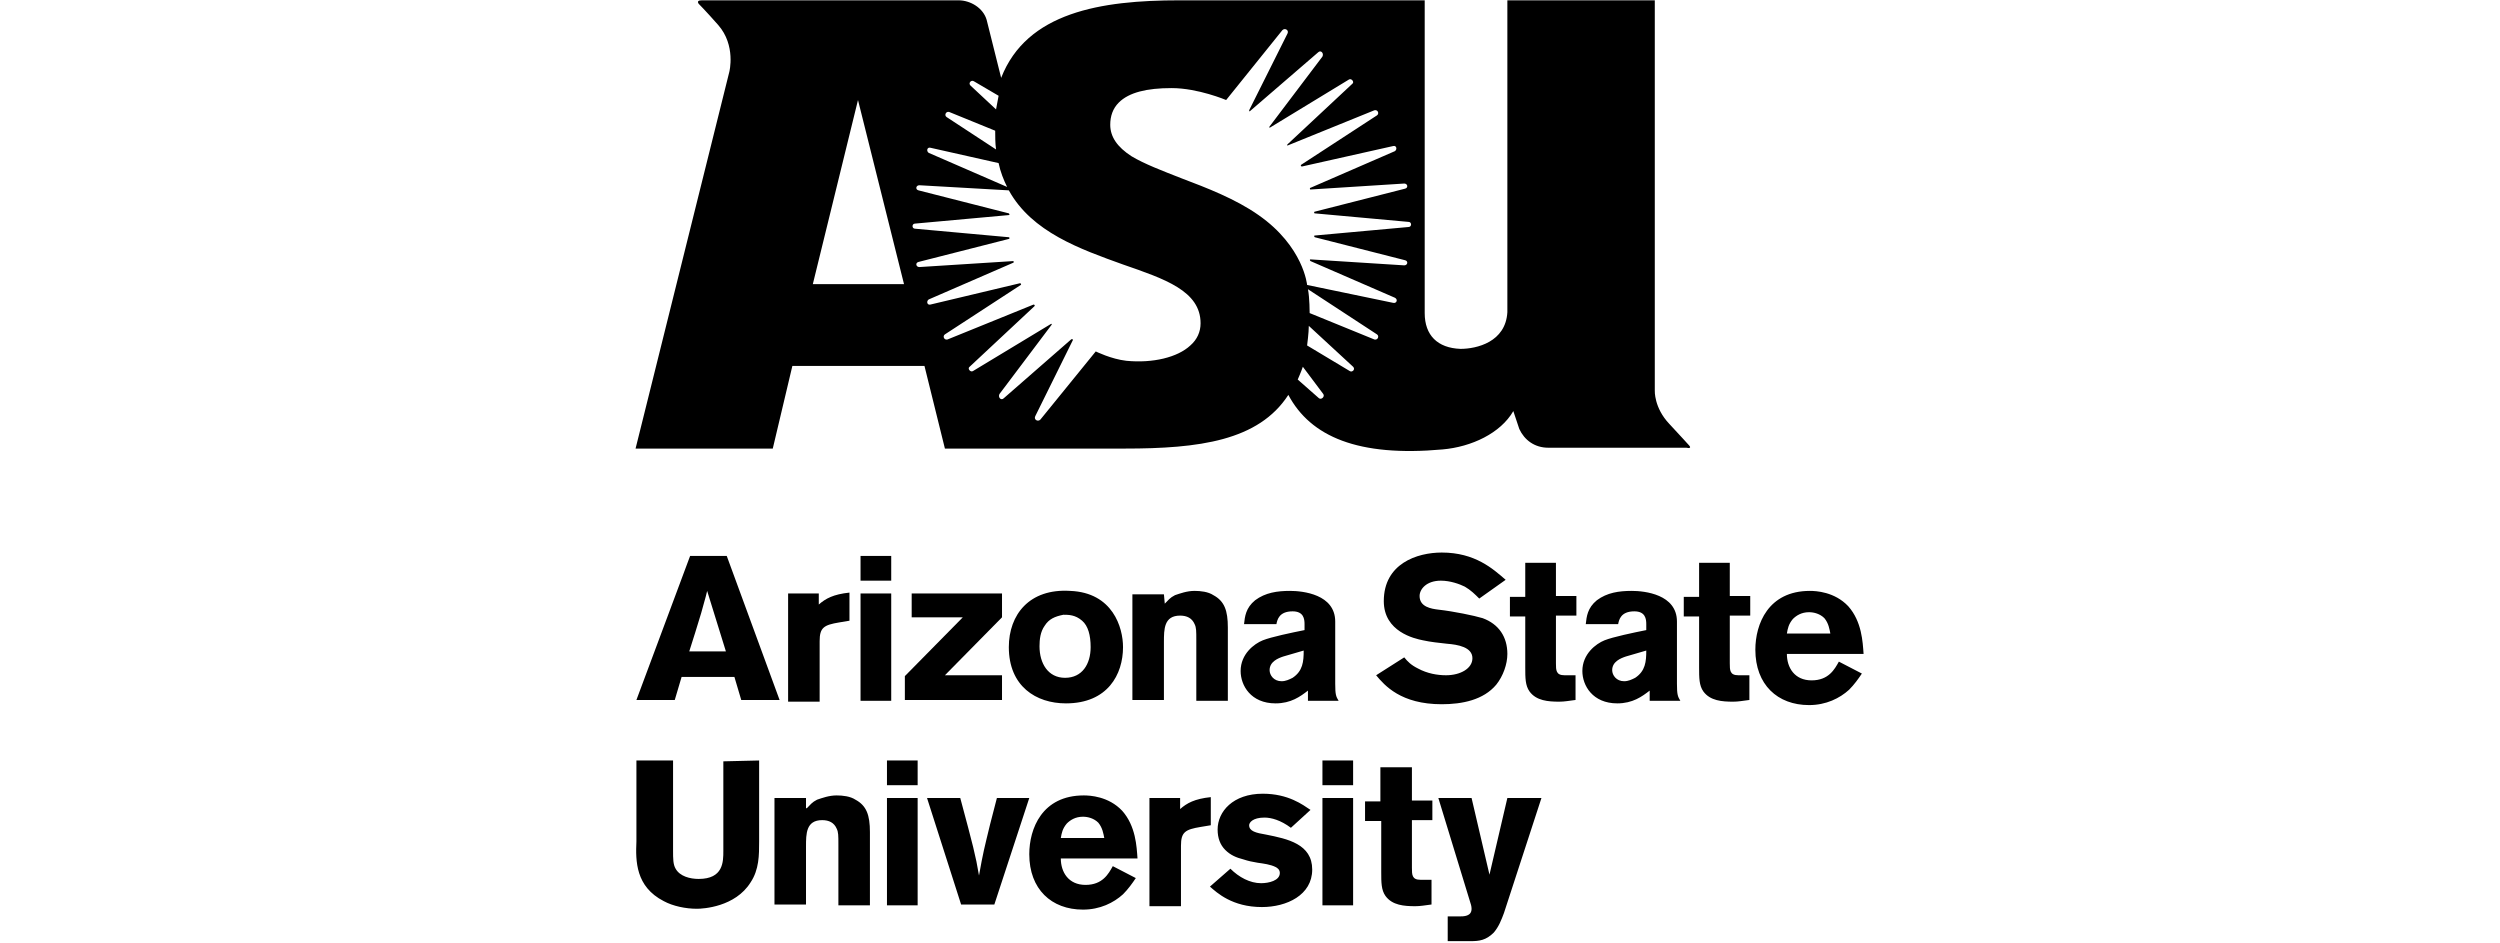
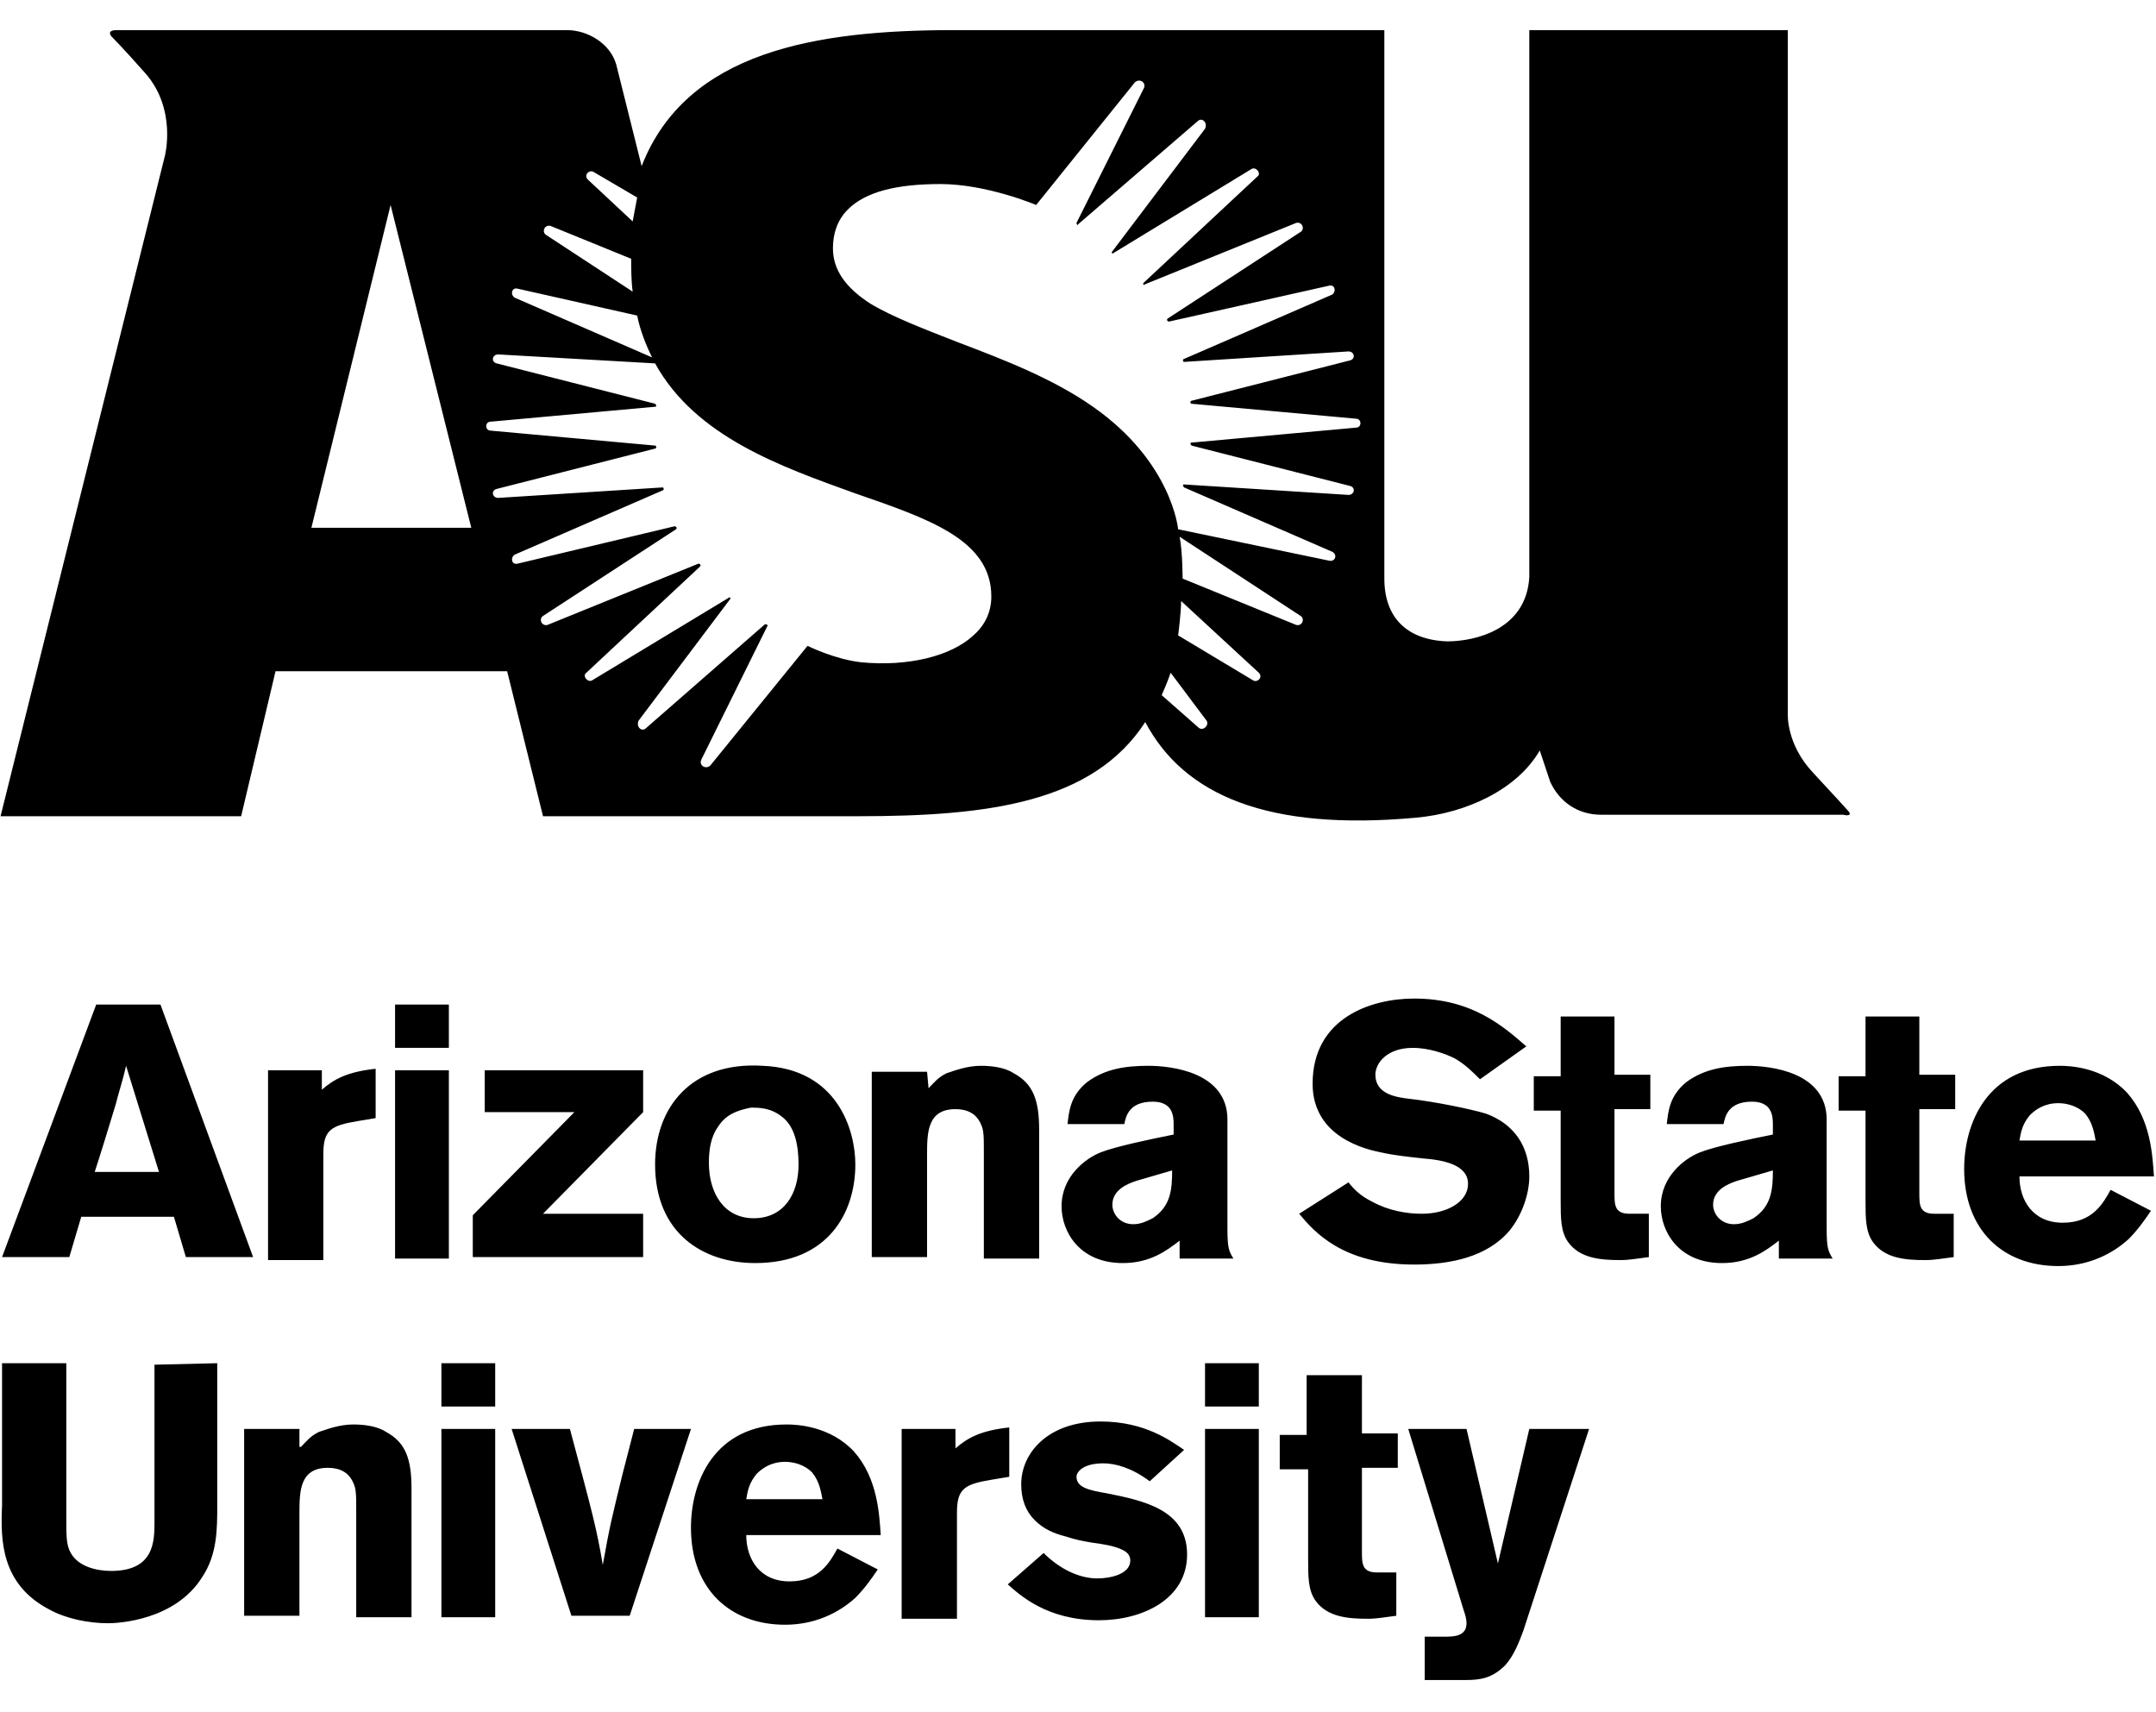
- <svg xmlns="http://www.w3.org/2000/svg" width="398" height="150" viewBox="0 0 398 305">
+ <svg xmlns="http://www.w3.org/2000/svg" width="160" height="127" viewBox="0 0 398 305">
  <g transform="translate(-1 -1)">
    <g transform="translate(0 179.31)">
      <path d="M30.62 1.655l17.104 46.62H35.31l-2.207-7.447H16l-2.207 7.448H1.38l17.38-46.62H30.62zm-6.344 11.31c-.552 2.483-1.38 4.966-1.931 7.173-1.104 3.586-2.759 9.103-3.862 12.414h11.862l-6.07-19.586zm36.138 4.414c2.207-1.93 4.69-3.31 9.93-3.862v9.104l-3.31.551c-4.965.828-6.344 1.656-6.344 6.07v19.586H50.483V13.793h9.93v3.586zM73.93 1.655h9.931v8h-9.931v-8zm0 12.138h9.931v34.759h-9.931V13.793z" />
      <path d="M90.207 13.793L119.724 13.793 119.724 21.517 101.241 40.276 119.724 40.276 119.724 48.276 88.276 48.276 88.276 40.552 107.034 21.517 90.483 21.517 90.483 13.793z" />
      <path d="M158.897 31.172c0 8.828-4.966 18.207-18.483 18.207-9.655 0-18.483-5.517-18.483-18.207 0-10.482 6.62-19.034 19.862-18.206 13.793.551 17.104 11.862 17.104 18.206zm-25.38-6.896c-1.38 1.93-1.655 4.414-1.655 6.62 0 5.518 2.759 10.207 8.276 10.207 5.517 0 8.276-4.413 8.276-9.93 0-3.863-.828-6.897-2.759-8.552-2.207-1.931-4.414-1.931-6.069-1.931-2.758.551-4.69 1.379-6.069 3.586zm38.897-7.173c1.103-1.103 1.655-1.93 3.31-2.758 1.655-.552 3.862-1.38 6.345-1.38 1.931 0 4.414.276 6.069 1.38 3.586 1.93 4.69 4.965 4.69 10.483v23.724H182.62V28.966c0-3.035 0-4.138-.552-5.242-.828-1.93-2.483-2.758-4.69-2.758-5.241 0-5.241 4.413-5.241 8.551v18.759H161.93V14.069h10.207l.276 3.034zm25.655 6.621c.276-2.483.552-5.241 3.586-7.724 3.31-2.483 7.173-3.034 11.31-3.034 4.138 0 14.621 1.103 14.621 9.93v20.138c0 3.587.276 4.138 1.104 5.518h-9.931v-3.31c-2.483 1.93-5.518 4.137-10.483 4.137-8 0-11.31-5.793-11.31-10.482 0-5.518 4.413-8.828 7.172-9.931 2.759-1.104 9.38-2.483 13.517-3.31v-1.932c0-1.655-.276-4.138-3.862-4.138-4.414 0-4.965 2.759-5.241 4.138h-10.483zm12.69 10.483c-1.656.552-4.414 1.655-4.414 4.414 0 1.655 1.38 3.586 3.862 3.586 1.38 0 2.483-.552 3.586-1.104 3.31-2.206 3.586-5.24 3.586-8.827l-6.62 1.93zm39.172.276c1.103 1.38 2.207 2.483 4.414 3.586 3.034 1.655 6.345 2.207 9.103 2.207 4.69 0 8.552-2.207 8.552-5.517 0-3.587-4.69-4.414-8.276-4.69-2.483-.276-5.241-.552-7.724-1.103-2.759-.552-12.69-2.76-12.69-12.69C243.31 4.138 254.07.552 262.07.552c10.759 0 16.552 5.241 20.69 8.827l-8.552 6.07c-1.38-1.38-2.759-2.76-4.69-3.863-1.655-.827-4.69-1.93-7.724-1.93-4.69 0-6.896 2.758-6.896 4.965 0 3.586 3.862 4.138 6.069 4.413 4.965.552 11.586 1.932 14.344 2.76 5.242 1.93 8 6.068 8 11.585 0 3.31-1.379 7.173-3.586 9.931-4.138 4.966-11.034 6.345-17.655 6.345-13.241 0-18.483-6.069-21.241-9.38l9.103-5.792zm38.897-30.62h10.206V14.62h6.621v6.345h-6.62v15.448c0 2.207 0 3.862 2.758 3.862h3.586v8c-2.207.276-3.586.552-5.241.552-3.586 0-7.448-.276-9.655-3.31-1.38-1.932-1.38-4.415-1.38-7.725V21.241h-4.965v-6.344h4.965V3.862h-.275zm19.862 19.861c.276-2.483.551-5.241 3.586-7.724 3.31-2.483 7.172-3.034 11.31-3.034 4.138 0 14.62 1.103 14.62 9.93v20.138c0 3.587.277 4.138 1.104 5.518h-9.93v-3.31c-2.483 1.93-5.518 4.137-10.483 4.137-8 0-11.31-5.793-11.31-10.482 0-5.518 4.413-8.828 7.172-9.931 2.758-1.104 9.379-2.483 13.517-3.31v-1.932c0-1.655-.276-4.138-3.862-4.138-4.414 0-4.966 2.759-5.242 4.138H308.69zm12.965 10.483c-1.655.552-4.414 1.655-4.414 4.414 0 1.655 1.38 3.586 3.862 3.586 1.38 0 2.483-.552 3.587-1.104 3.31-2.206 3.586-5.24 3.586-8.827l-6.62 1.93zm23.448-30.345h10.207v10.759h6.621v6.345h-6.62v15.448c0 2.207 0 3.862 2.758 3.862h3.586v8c-2.207.276-3.586.552-5.241.552-3.586 0-7.448-.276-9.655-3.31-1.38-1.932-1.38-4.415-1.38-7.725V21.241h-4.965v-6.344h4.965V3.862h-.276zm52.966 35.862c-1.103 1.655-2.483 3.586-4.138 5.242-3.034 2.758-7.448 4.965-12.965 4.965-10.207 0-17.38-6.62-17.38-17.931 0-8.276 4.138-19.034 17.655-19.034 1.931 0 8 .275 12.414 4.965 4.414 4.966 4.69 11.586 4.966 15.448h-24.828c0 4.414 2.483 8.552 8 8.552 5.517 0 7.448-3.586 8.828-6.069l7.448 3.862zM387.862 26.76c-.276-1.38-.552-3.31-1.931-4.966-1.38-1.38-3.31-1.93-4.965-1.93-2.483 0-4.138 1.103-5.242 2.206-1.38 1.655-1.655 3.034-1.93 4.69h14.068z" />
      <g>
        <path d="M41.103 67.862V94.07c0 4.414 0 9.103-2.758 13.241-4.966 8-15.448 8.552-17.38 8.552-3.586 0-7.724-.828-10.758-2.483-9.104-4.69-9.104-12.965-8.828-19.31V67.862h11.862v29.241c0 2.483 0 4.414.828 5.794 1.38 2.482 4.69 3.31 7.448 3.31 8 0 8-5.517 8-9.104V68.138l11.586-.276zM56.552 83.31c1.103-1.103 1.655-1.93 3.31-2.758 1.655-.552 3.862-1.38 6.345-1.38 1.93 0 4.414.276 6.069 1.38 3.586 1.93 4.69 4.965 4.69 10.482v23.725H66.759V95.172c0-3.034 0-4.138-.552-5.241-.828-1.931-2.483-2.759-4.69-2.759-5.241 0-5.241 4.414-5.241 8.552v18.759H46.069V80h10.207v3.31h.276zm25.93-15.448h9.932v8h-9.931v-8zm0 12.138h9.932v34.759h-9.931V80zm12.966 0h10.759c4.138 15.448 4.965 18.483 6.069 25.103 1.38-7.724 1.655-8.551 3.586-16.551L118.07 80h10.483l-11.31 34.483h-10.76L95.449 80zm67.586 25.931c-1.103 1.655-2.482 3.586-4.137 5.241-3.035 2.759-7.449 4.966-12.966 4.966-10.207 0-17.38-6.62-17.38-17.931 0-8.276 4.139-19.035 17.656-19.035 1.93 0 8 .276 12.414 4.966 4.413 4.965 4.69 11.586 4.965 15.448H138.76c0 4.414 2.482 8.552 8 8.552 5.517 0 7.448-3.586 8.827-6.069l7.448 3.862zm-10.206-12.965c-.276-1.38-.552-3.31-1.931-4.966-1.38-1.38-3.31-1.931-4.966-1.931-2.483 0-4.138 1.103-5.241 2.207-1.38 1.655-1.656 3.034-1.931 4.69h14.069zm24.551-9.38c2.207-1.93 4.69-3.31 9.931-3.862v9.104l-3.31.551c-4.966.828-6.345 1.655-6.345 6.07v19.585h-10.207V80h9.931v3.586zm16.276 19.31c2.759 2.76 6.345 4.69 9.931 4.69 2.483 0 6.07-.827 6.07-3.31 0-1.104-.828-1.655-1.38-1.931-1.655-.828-3.862-1.104-5.793-1.38-1.655-.275-3.035-.551-4.69-1.103-2.207-.552-4.138-1.38-5.793-3.034-1.655-1.656-2.483-3.862-2.483-6.621 0-5.793 4.966-11.586 14.62-11.586 8.277 0 12.966 3.586 15.45 5.241l-6.346 5.793c-3.31-2.483-6.344-3.31-8.551-3.31-3.862 0-4.966 1.655-4.966 2.483 0 1.93 2.207 2.482 5.517 3.034 6.897 1.38 14.897 3.035 14.897 11.31 0 8.276-8.276 12.138-16.276 12.138-9.655 0-14.62-4.69-16.828-6.62l6.621-5.793zm29.793-35.034h9.931v8h-9.93v-8zm0 12.138h9.931v34.759h-9.93V80zm18.759-9.931h10.207v10.759h6.62v6.344h-6.62v15.449c0 2.207 0 3.862 2.758 3.862h3.587v8c-2.207.276-3.587.551-5.242.551-3.586 0-7.448-.275-9.655-3.31-1.38-1.93-1.38-4.414-1.38-7.724V87.448h-5.24v-6.345h4.965V70.07zM294.345 80l-12.138 37.241c-.828 2.207-1.655 4.414-3.31 6.345-2.483 2.483-4.69 2.759-7.449 2.759H264v-8h3.586c1.655 0 4.138 0 4.138-2.483 0-.828-.276-1.655-.552-2.483L260.966 80h10.758l5.793 24.828L283.31 80h11.035z" />
      </g>
    </g>
    <path d="M335.724 138.207c-4.965-5.241-4.69-10.759-4.69-10.759V1.103H283.31V102.07c-.551 9.655-9.93 11.862-15.172 11.862-7.448-.276-11.586-4.414-11.586-11.586V1.103H209.93h-32.828c-25.379 0-49.379 3.863-57.655 25.104l-4.69-18.759c-1.103-3.862-5.24-6.345-9.103-6.345H22.621c-1.104 0-1.655.276-1.104 1.104 0 0 2.207 2.207 6.345 6.896 5.793 6.621 3.586 15.173 3.586 15.173L1.103 146.206h44.414l6.345-26.758h42.759l6.62 26.759h58.207c24 0 43.31-2.483 52.966-17.38 7.172 13.518 22.62 20.139 49.93 17.656 9.38-.828 18.76-5.242 22.897-12.414l1.931 5.793c1.656 3.586 4.966 6.069 9.38 6.069h44.69c1.103.276 1.655 0 .827-.828 0 0-2.483-2.758-6.345-6.896zM110.621 27.31l8 4.69c-.276 1.38-.552 3.034-.828 4.414l-8.276-7.724c-.827-.828.276-1.931 1.104-1.38zm-8 9.931l14.896 6.07c0 1.655 0 4.137.276 6.068l-16-10.482c-.827-.552-.276-1.931.828-1.656zm-6.07 11.587l22.07 4.965c.551 2.759 1.655 5.517 2.758 7.724L96 50.483c-.828-.552-.552-1.931.552-1.655zM58.484 92.966l14.62-59.587L88 92.966H58.483zm122.207 19.862c-4.138 3.862-12.138 5.793-20.69 4.965-4.966-.552-9.931-3.034-9.931-3.034l-17.931 22.069c-.828.827-2.207 0-1.655-1.104l12.138-24.552c.276-.275-.276-.551-.552-.275l-21.793 19.034c-.828.828-1.931-.276-1.38-1.38l16.828-22.344c.276-.276 0-.552-.276-.276l-25.103 15.172c-.828.552-1.931-.827-1.104-1.379l20.966-19.586c.276-.276 0-.552-.276-.552l-27.862 11.31c-1.103.276-1.655-1.103-.828-1.655l24.552-16c.276-.275 0-.551-.276-.551l-28.965 6.896c-1.104.276-1.38-1.103-.552-1.655l27.31-11.862c.276 0 .276-.552 0-.552l-30.344 1.931c-1.104 0-1.38-1.379-.276-1.655l29.241-7.448c.276 0 .276-.552 0-.552l-30.345-2.759c-1.103 0-1.103-1.655 0-1.655l30.345-2.758c.276 0 .276-.276 0-.552L92.69 62.621c-1.104-.276-.828-1.655.276-1.655l28.965 1.655c7.448 13.517 23.172 19.034 36.966 24C172.414 91.31 184 95.172 184 105.655c0 2.759-1.103 5.242-3.31 7.173zm41.655 17.103l-6.897-6.069s1.104-2.483 1.655-4.138l6.621 8.828c.552.827-.552 1.93-1.38 1.379zm9.93-8.828l-13.792-8.275s.551-4.138.551-6.345l14.345 13.241c.828.828-.276 1.931-1.103 1.38zm8-10.206l-20.965-8.552s0-4.966-.551-7.724l22.344 14.62c.828.552.276 1.931-.827 1.656zm11.035-36.414l-30.344 2.758c-.276 0-.276.276 0 .552l29.24 7.448c1.104.276.828 1.656-.275 1.656l-30.345-1.931c-.276 0-.276.275 0 .551l27.31 11.862c1.104.552.552 1.931-.551 1.655l-27.862-5.793s-1.104-12.413-15.724-22.62c-7.449-5.242-16.828-8.828-24.828-11.862-6.345-2.483-12.138-4.69-16.276-7.173-4.69-3.034-6.896-6.345-6.896-10.207 0-2.758.827-5.241 2.758-7.172 3.31-3.31 9.104-4.69 17.104-4.69 8.551 0 17.655 3.862 17.655 3.862l18.207-22.62c.827-.828 2.207 0 1.655 1.103L199.724 36.69c0 .276.276.551.276.276l22.069-19.035c.828-.828 1.931.276 1.38 1.38l-17.104 22.62c-.276.276 0 .552.276.276L232 26.759c.828-.552 1.931.827 1.103 1.379l-20.965 19.586c-.276.276 0 .552.276.276l27.862-11.31c1.103-.276 1.655 1.103.827 1.655l-24.551 16c-.276.276 0 .552.276.552l29.517-6.621c1.103-.276 1.38 1.103.552 1.655l-27.31 11.862c-.277 0-.277.552 0 .552l30.344-1.931c1.103 0 1.38 1.38.276 1.655l-29.241 7.448c-.276 0-.276.552 0 .552l30.344 2.759c1.104 0 1.104 1.655 0 1.655z" />
  </g>
</svg>
